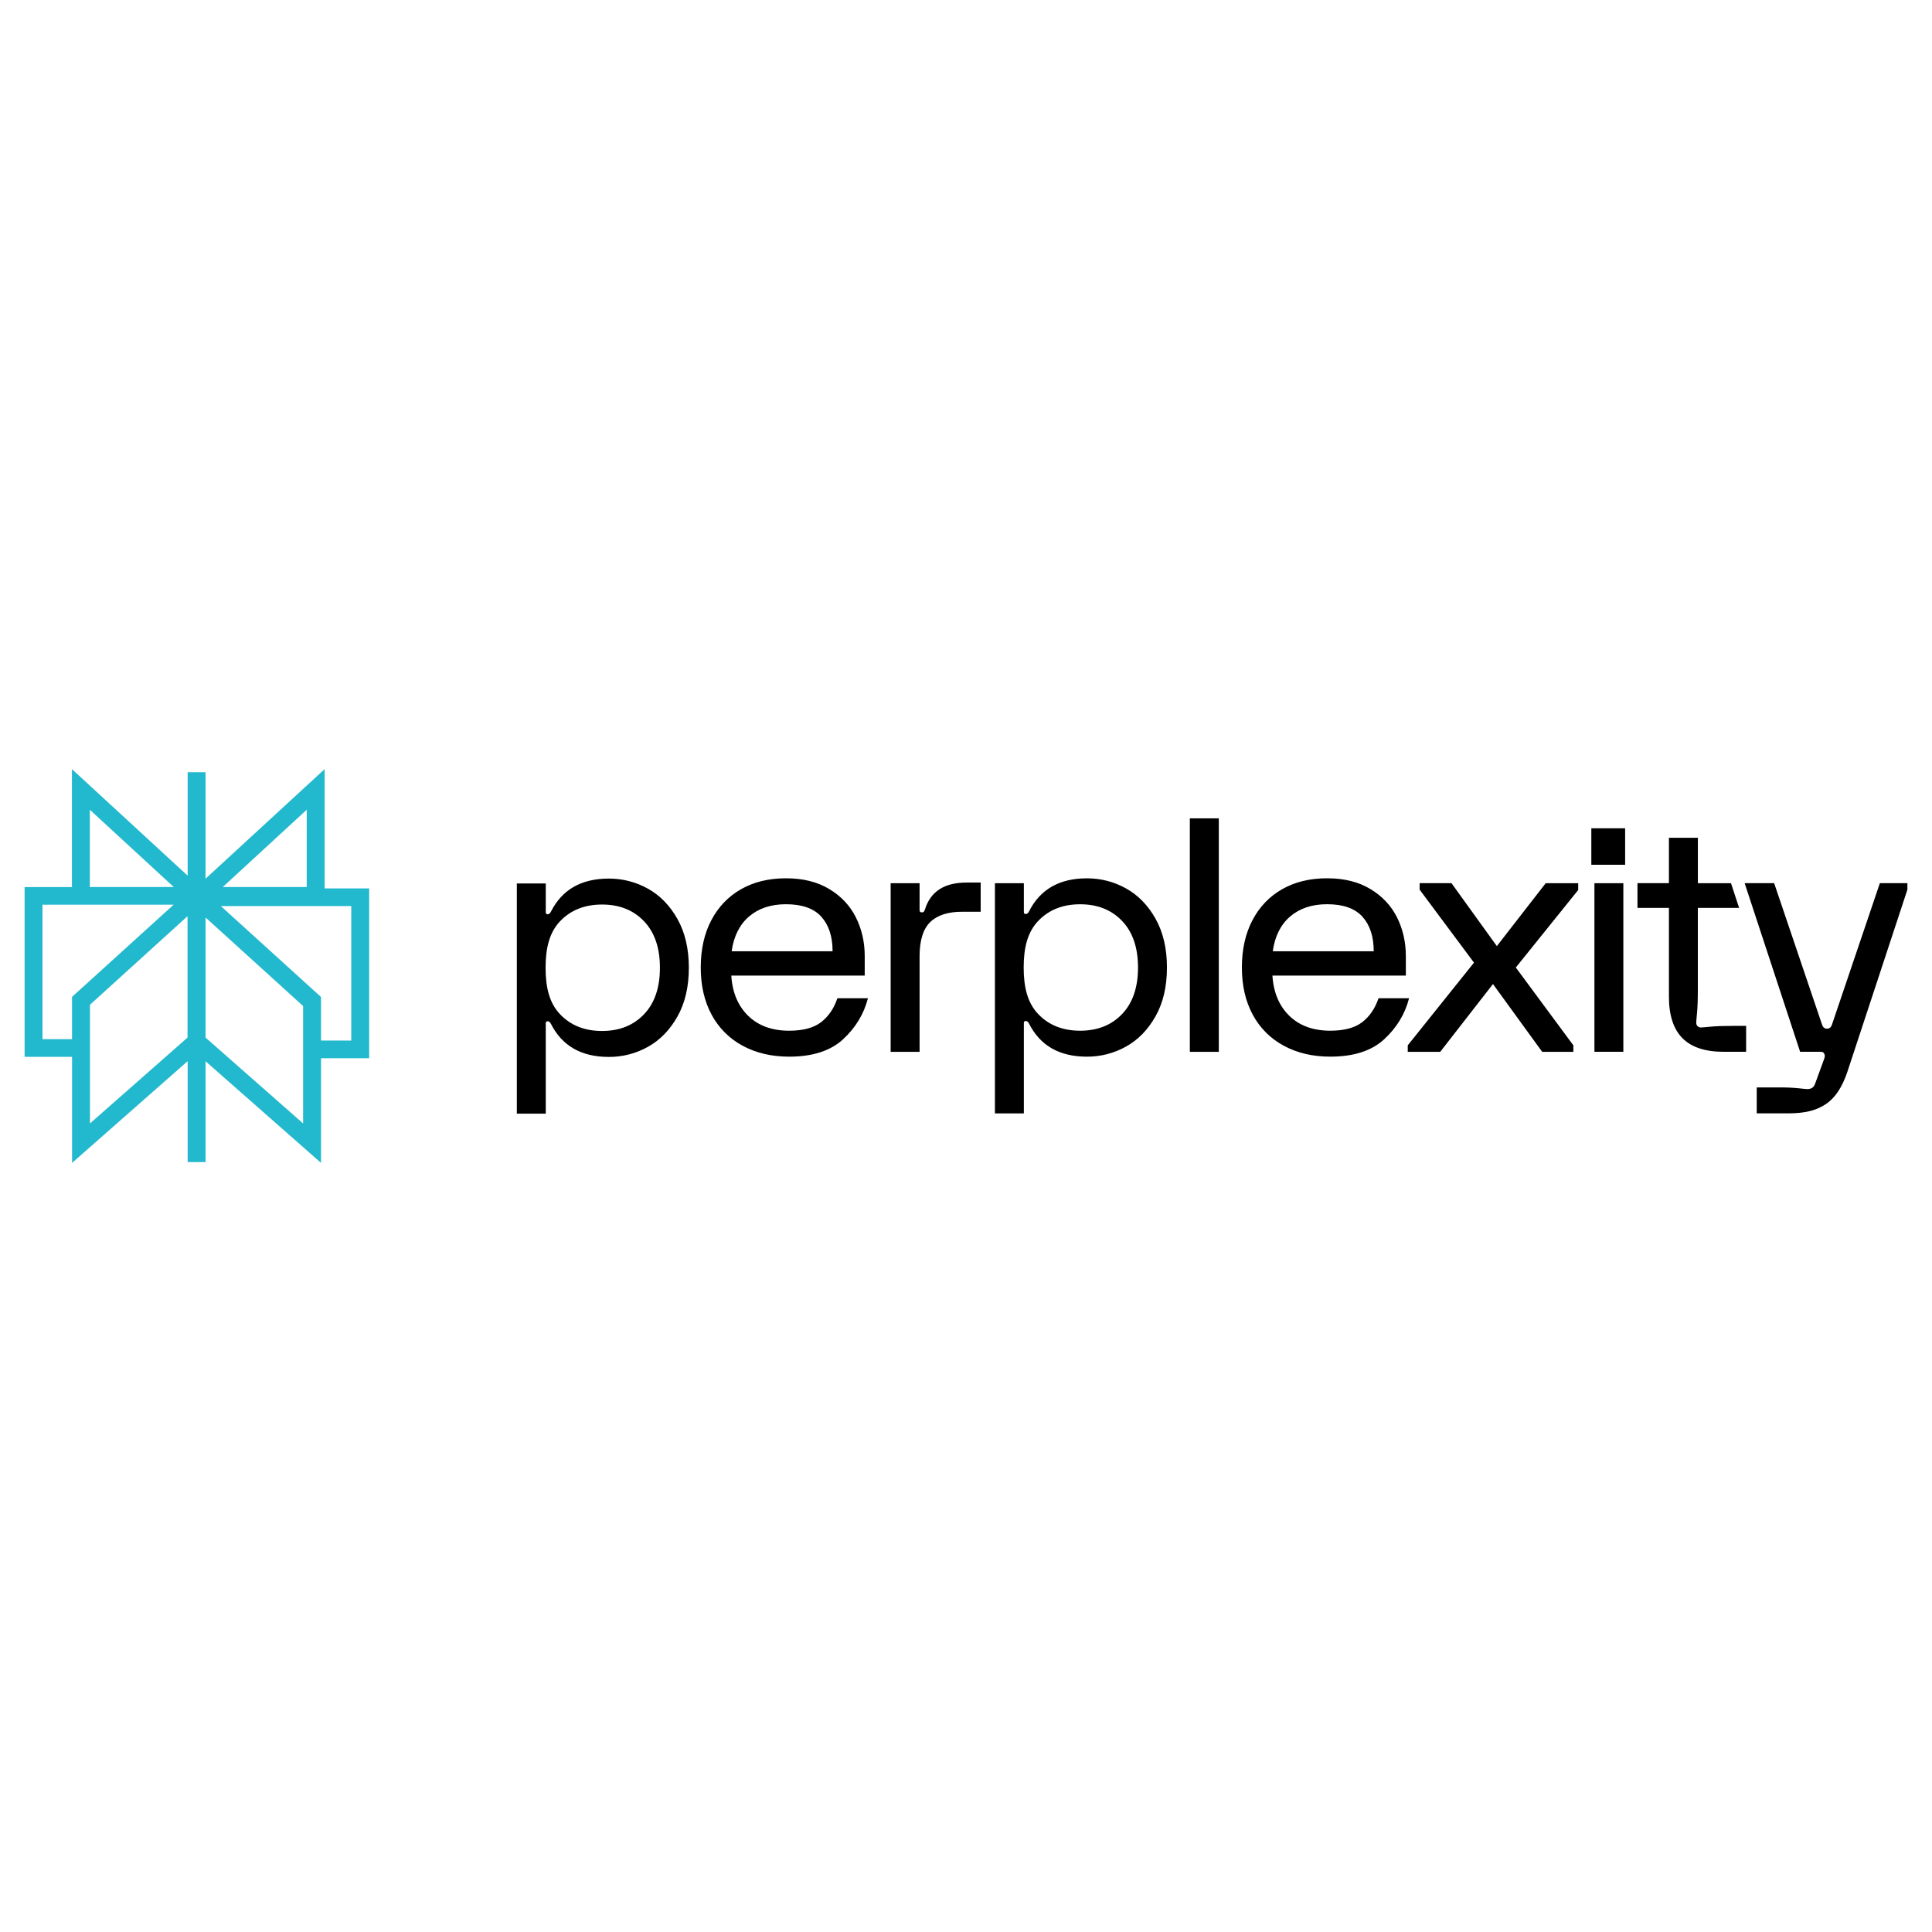
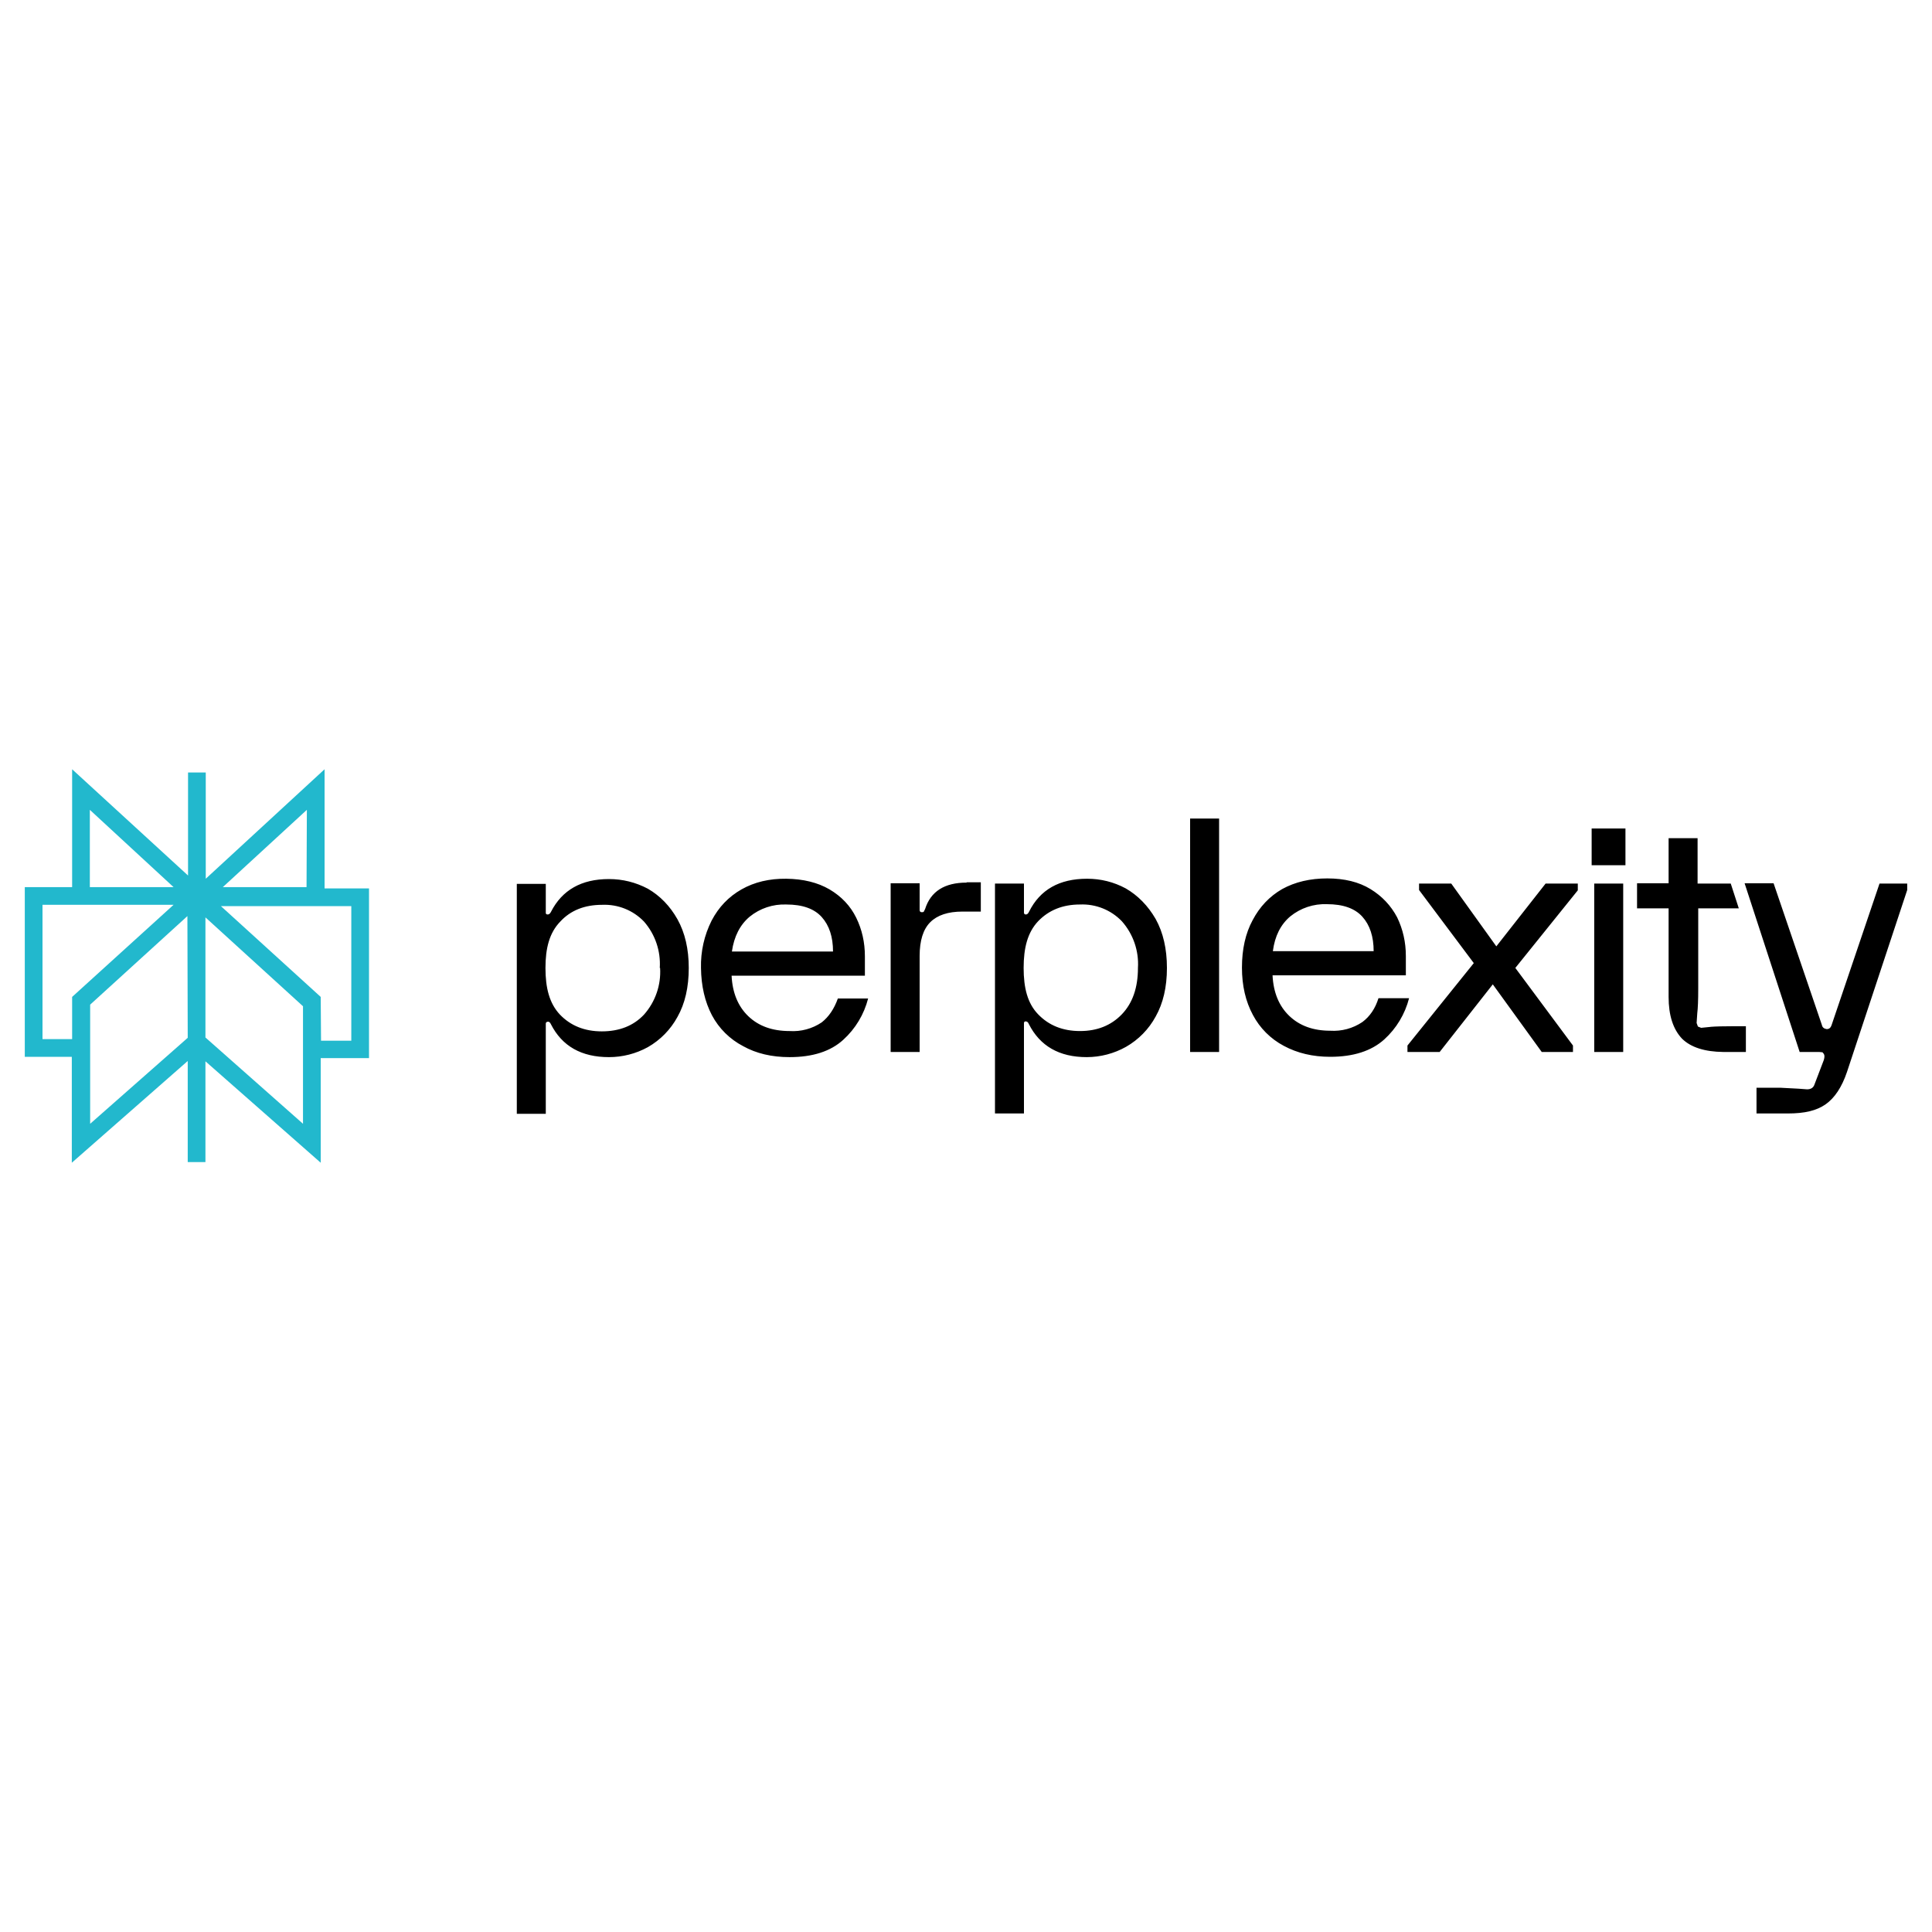
<svg xmlns="http://www.w3.org/2000/svg" fill="currentColor" viewBox="0 0 600 600">
-   <g transform="translate(0 238.854) scale(5.095541)">
-     <path d="M19.785 0v7.272H22.5V17.62h-2.935V24l-7.037-6.194v6.145h-1.091v-6.152L4.392 24v-6.465H1.5V7.188h2.884V0l7.053 6.494V.19h1.09v6.49L19.786 0zm-7.257 9.044v7.319l5.946 5.234V14.44l-5.946-5.397zm-1.099-.08l-5.946 5.398v7.235l5.946-5.234V8.965zm8.136 7.58h1.844V8.349H13.46l6.105 5.54v2.655zm-8.982-8.28H2.59v8.195h1.8v-2.576l6.192-5.62zM5.475 2.476v4.71h5.115l-5.115-4.71zm13.219 0l-5.115 4.71h5.115v-4.71z" fill="#22B8CD" fill-rule="nonzero" />
-   </g>
-   <g transform="translate(152.866 254.14) scale(3.821656)">
-     <path d="M38.542 5.218h1.151V7.59h-1.49c-1.167 0-2.036.281-2.612.843-.575.563-.863 1.485-.863 2.768v7.773h-2.351V5.271h2.351v2.187c0 .123.062.185.184.185.069 0 .121-.017.157-.053a.58.58 0 00.104-.211c.453-1.44 1.577-2.16 3.371-2.16h-.002zm15.36 2.938c.617 1.098.928 2.42.928 3.966 0 1.545-.309 2.867-.928 3.965-.62 1.098-1.42 1.92-2.404 2.464a6.446 6.446 0 01-3.174.817c-2.23 0-3.797-.896-4.703-2.688-.069-.14-.157-.211-.262-.211-.105 0-.157.052-.157.158v7.352h-2.351V5.271h2.351v2.345c0 .106.052.159.157.159.105 0 .191-.07.262-.211.906-1.793 2.473-2.689 4.703-2.689 1.132 0 2.19.272 3.174.817.984.545 1.785 1.366 2.404 2.464zm-1.424 3.966c0-1.617-.43-2.877-1.292-3.781-.862-.904-1.998-1.357-3.41-1.357-1.413 0-2.548.453-3.41 1.357-.863.905-1.179 2.166-1.179 3.78 0 1.616.316 2.878 1.178 3.782.863.905 2 1.356 3.41 1.356 1.411 0 2.549-.453 3.411-1.356.862-.904 1.292-2.166 1.292-3.781zM15.05 8.177c.618 1.098.928 2.42.928 3.965 0 1.546-.308 2.868-.928 3.966-.619 1.098-1.42 1.919-2.403 2.464a6.448 6.448 0 01-3.175.817c-2.23 0-3.797-.896-4.702-2.688-.07-.14-.158-.212-.262-.212-.105 0-.158.053-.158.159V24H2V5.292h2.351v2.345c0 .106.053.159.158.159.104 0 .19-.07.261-.212.906-1.792 2.473-2.688 4.703-2.688 1.132 0 2.19.272 3.175.817.983.545 1.784 1.366 2.403 2.464h-.002zm-1.423 3.965c0-1.616-.43-2.877-1.293-3.78-.862-.904-1.998-1.357-3.41-1.357-1.412 0-2.548.453-3.41 1.357-.862.905-1.178 2.165-1.178 3.78 0 1.615.316 2.878 1.178 3.781.862.906 1.998 1.357 3.41 1.357 1.412 0 2.548-.453 3.41-1.357.863-.903 1.293-2.166 1.293-3.78zm14.422 2.481h2.482c-.33 1.283-1.006 2.395-2.023 3.334-1.02.94-2.479 1.41-4.378 1.41-1.429 0-2.686-.295-3.775-.884a6.13 6.13 0 01-2.521-2.516c-.593-1.089-.889-2.372-.889-3.847 0-1.476.288-2.758.863-3.847.574-1.089 1.38-1.928 2.417-2.517 1.036-.588 2.25-.883 3.644-.883 1.393 0 2.547.29 3.514.87.968.58 1.69 1.349 2.168 2.305.48.959.719 2.008.719 3.15v1.58H19.427c.086 1.37.544 2.46 1.37 3.268.828.807 1.939 1.213 3.332 1.213 1.132 0 2-.232 2.6-.698.601-.466 1.04-1.111 1.32-1.938zm-8.595-3.82h8.204c0-1.194-.305-2.13-.914-2.807-.61-.676-1.568-1.015-2.874-1.015-1.22 0-2.217.33-2.99.988-.775.659-1.25 1.604-1.424 2.832l-.002.002zm37.238 8.17h2.352V0H56.69v18.974-.002zM89.316 3.774h2.747V.81h-2.747v2.966zm9.688 13.156c-.426.043-.684.066-.77.066a.39.39 0 01-.289-.106.395.395 0 01-.104-.29c0-.087.022-.348.065-.778.043-.43.066-1.094.066-1.988V7.279h3.354l-.66-2.008h-2.692v-3.69h-2.352v3.688h-2.557v2.008h2.557v7.214c0 1.512.367 2.636 1.098 3.374.732.737 1.846 1.107 3.345 1.107h1.83v-2.107h-.915c-.889 0-1.547.022-1.974.066h-.002zm13.759-11.662l-3.893 11.498c-.053.141-.135.326-.402.326-.268 0-.35-.185-.402-.326l-3.893-11.498h-2.398l4.508 13.703h1.594a.81.81 0 01.235.026c.053.017.096.06.131.133.07.105.06.264-.026.473l-.731 2.002c-.105.264-.305.396-.6.396-.106 0-.349-.023-.732-.066a13.71 13.71 0 00-1.49-.066h-1.907v2.107h2.508c1.463 0 2.344-.25 3.102-.75.757-.5 1.345-1.383 1.764-2.65L115 5.795v-.526h-2.237v.001zm-31.127 5.113L77.953 5.27h-2.588v.527l4.415 5.93-5.382 6.72v.526h2.64l4.285-5.507 3.998 5.507h2.535v-.526l-4.677-6.324 5.07-6.298v-.553h-2.64l-3.971 5.113-.002-.002zm7.931 8.59h2.351v-13.7h-2.35v13.702-.002zm-15.062-4.349c-.331 1.283-1.006 2.395-2.024 3.334-1.02.94-2.479 1.41-4.377 1.41-1.43 0-2.686-.295-3.775-.884a6.13 6.13 0 01-2.522-2.516c-.593-1.089-.888-2.372-.888-3.847 0-1.476.288-2.758.862-3.847.574-1.089 1.38-1.928 2.417-2.517 1.036-.588 2.25-.883 3.644-.883 1.394 0 2.547.29 3.515.87.967.58 1.689 1.349 2.168 2.305.479.959.718 2.008.718 3.15v1.58H63.401c.086 1.37.544 2.46 1.371 3.268.827.807 1.938 1.213 3.332 1.213 1.132 0 2-.232 2.6-.698.6-.466 1.04-1.111 1.319-1.938h2.482zm-11.078-3.82h8.205c0-1.194-.305-2.13-.915-2.807-.61-.676-1.568-1.015-2.873-1.015-1.22 0-2.217.33-2.991.988-.775.659-1.25 1.604-1.424 2.832l-.002.002z" />
-   </g>
+   <path fill="#22B8CD" d="M100.8 238.9v37h13.8v52.7h-15v32.5l-35.8-31.5v31.3h-5.5v-31.4l-36 31.6v-32.9H7.7v-52.7h14.7v-36.6l36 33v-32h5.5v33zm-37 46v37.3L94.1 349v-36.5zm-5.6-.4L28 312v37l30.3-26.7zm41.5 38.7h9.4v-41.8H68.6l31 28.2zM53.9 281H13.2v41.7h9.2v-13.1zm-26-29.5v24h26zm67.4 0-26.1 24h26z" />
+   <path d="M300.2 274h4.4v9.1h-5.7q-6.7 0-10 3.3t-3.3 10.5v29.8h-9v-52.4h9v8.3q0 .7.7.7.5 0 .6-.2l.4-.8q2.6-8.2 12.9-8.2m58.7 11.3q3.5 6.3 3.5 15.2t-3.5 15.1a24 24 0 0 1-9.2 9.4 25 25 0 0 1-12.2 3.2q-12.8 0-18-10.3-.3-.8-1-.8-.5 0-.5.6v28h-9v-71.4h9v9q0 .6.6.6t1-.9q5.1-10.2 18-10.2 6.4 0 12 3 5.7 3.3 9.3 9.5m-5.5 15.2a20 20 0 0 0-5-14.5 17 17 0 0 0-13-5.2q-8 0-13 5.2c-3.3 3.5-4.5 8.3-4.5 14.5s1.2 11 4.5 14.4q5 5.2 13 5.2t13-5.2 5-14.4m-143-15.1q3.5 6.3 3.5 15.1 0 9-3.5 15.2a24 24 0 0 1-9.2 9.4 25 25 0 0 1-12.1 3.1q-12.8 0-18-10.2-.4-.9-1-.8t-.6.6v28h-9v-71.4h9v9q0 .5.6.5t1-.8q5.2-10.2 18-10.2 6.4 0 12.1 3 5.7 3.3 9.2 9.5m-5.5 15.1a20 20 0 0 0-4.9-14.4 17 17 0 0 0-13-5.2q-8.2 0-13 5.2c-3.4 3.5-4.6 8.3-4.6 14.4 0 6.2 1.2 11 4.5 14.5q5 5.2 13 5.2 8.2 0 13.1-5.2a20 20 0 0 0 5-14.5m55.2 9.5h9.4a26 26 0 0 1-7.7 12.8q-5.9 5.4-16.7 5.4-8.3 0-14.4-3.4a23 23 0 0 1-9.7-9.6q-3.3-6.3-3.4-14.7a31 31 0 0 1 3.3-14.7q3.3-6.3 9.3-9.7t13.9-3.3 13.4 3.3q5.6 3.3 8.3 8.8t2.7 12v6h-41.4q.4 8 5.2 12.6t12.8 4.6a16 16 0 0 0 10-2.7q3.3-2.6 5-7.4m-32.9-14.6h31.4q0-6.8-3.5-10.7t-11-3.9a17 17 0 0 0-11.4 3.8q-4.5 3.8-5.5 10.8m142.3 31.2h9v-72.5h-9zm124.7-58h10.5v-11.4h-10.5zm37 50.2-3 .3-1-.4-.4-1.1.2-3q.3-2.4.3-7.6v-25H540l-2.5-7.7h-10.3v-14.1h-9v14h-9.8v7.8h9.8v27.5q0 8.6 4.2 13 4.1 4 12.8 4.1h7v-8h-3.5q-5.1 0-7.6.2m52.6-44.5-14.9 44c-.2.5-.5 1.2-1.5 1.2q-1.3-.2-1.5-1.3l-15-44h-9l17.1 52.4h6.1l1 .1.4.5q.4.6 0 1.9l-2.9 7.6q-.5 1.5-2.3 1.5l-2.7-.2-5.7-.3h-7.3v8h9.6c5.5 0 9-.9 11.8-2.8q4.3-3 6.7-10.1l18.7-56.5v-2zm-119 19.5-14-19.5h-10v2l17 22.7-20.6 25.6v2h10l16.5-21 15.2 21h9.7v-2l-17.9-24.1 19.4-24.1v-2.1h-10zm30.4 32.8h9v-52.3h-9zM437.6 310a26 26 0 0 1-7.7 12.8q-6 5.4-16.8 5.4-8.1 0-14.4-3.4a23 23 0 0 1-9.6-9.6q-3.4-6.3-3.4-14.7 0-8.6 3.3-14.7 3.3-6.3 9.2-9.7 6-3.3 14-3.3t13.4 3.3 8.3 8.8q2.7 5.6 2.7 12v6h-41.4q.4 8 5.2 12.6t12.7 4.6a16 16 0 0 0 10-2.7q3.5-2.6 5-7.4zm-42.3-14.6h31.3q0-6.8-3.5-10.7t-11-3.9a17 17 0 0 0-11.4 3.8q-4.5 3.8-5.4 10.8" />
</svg>
